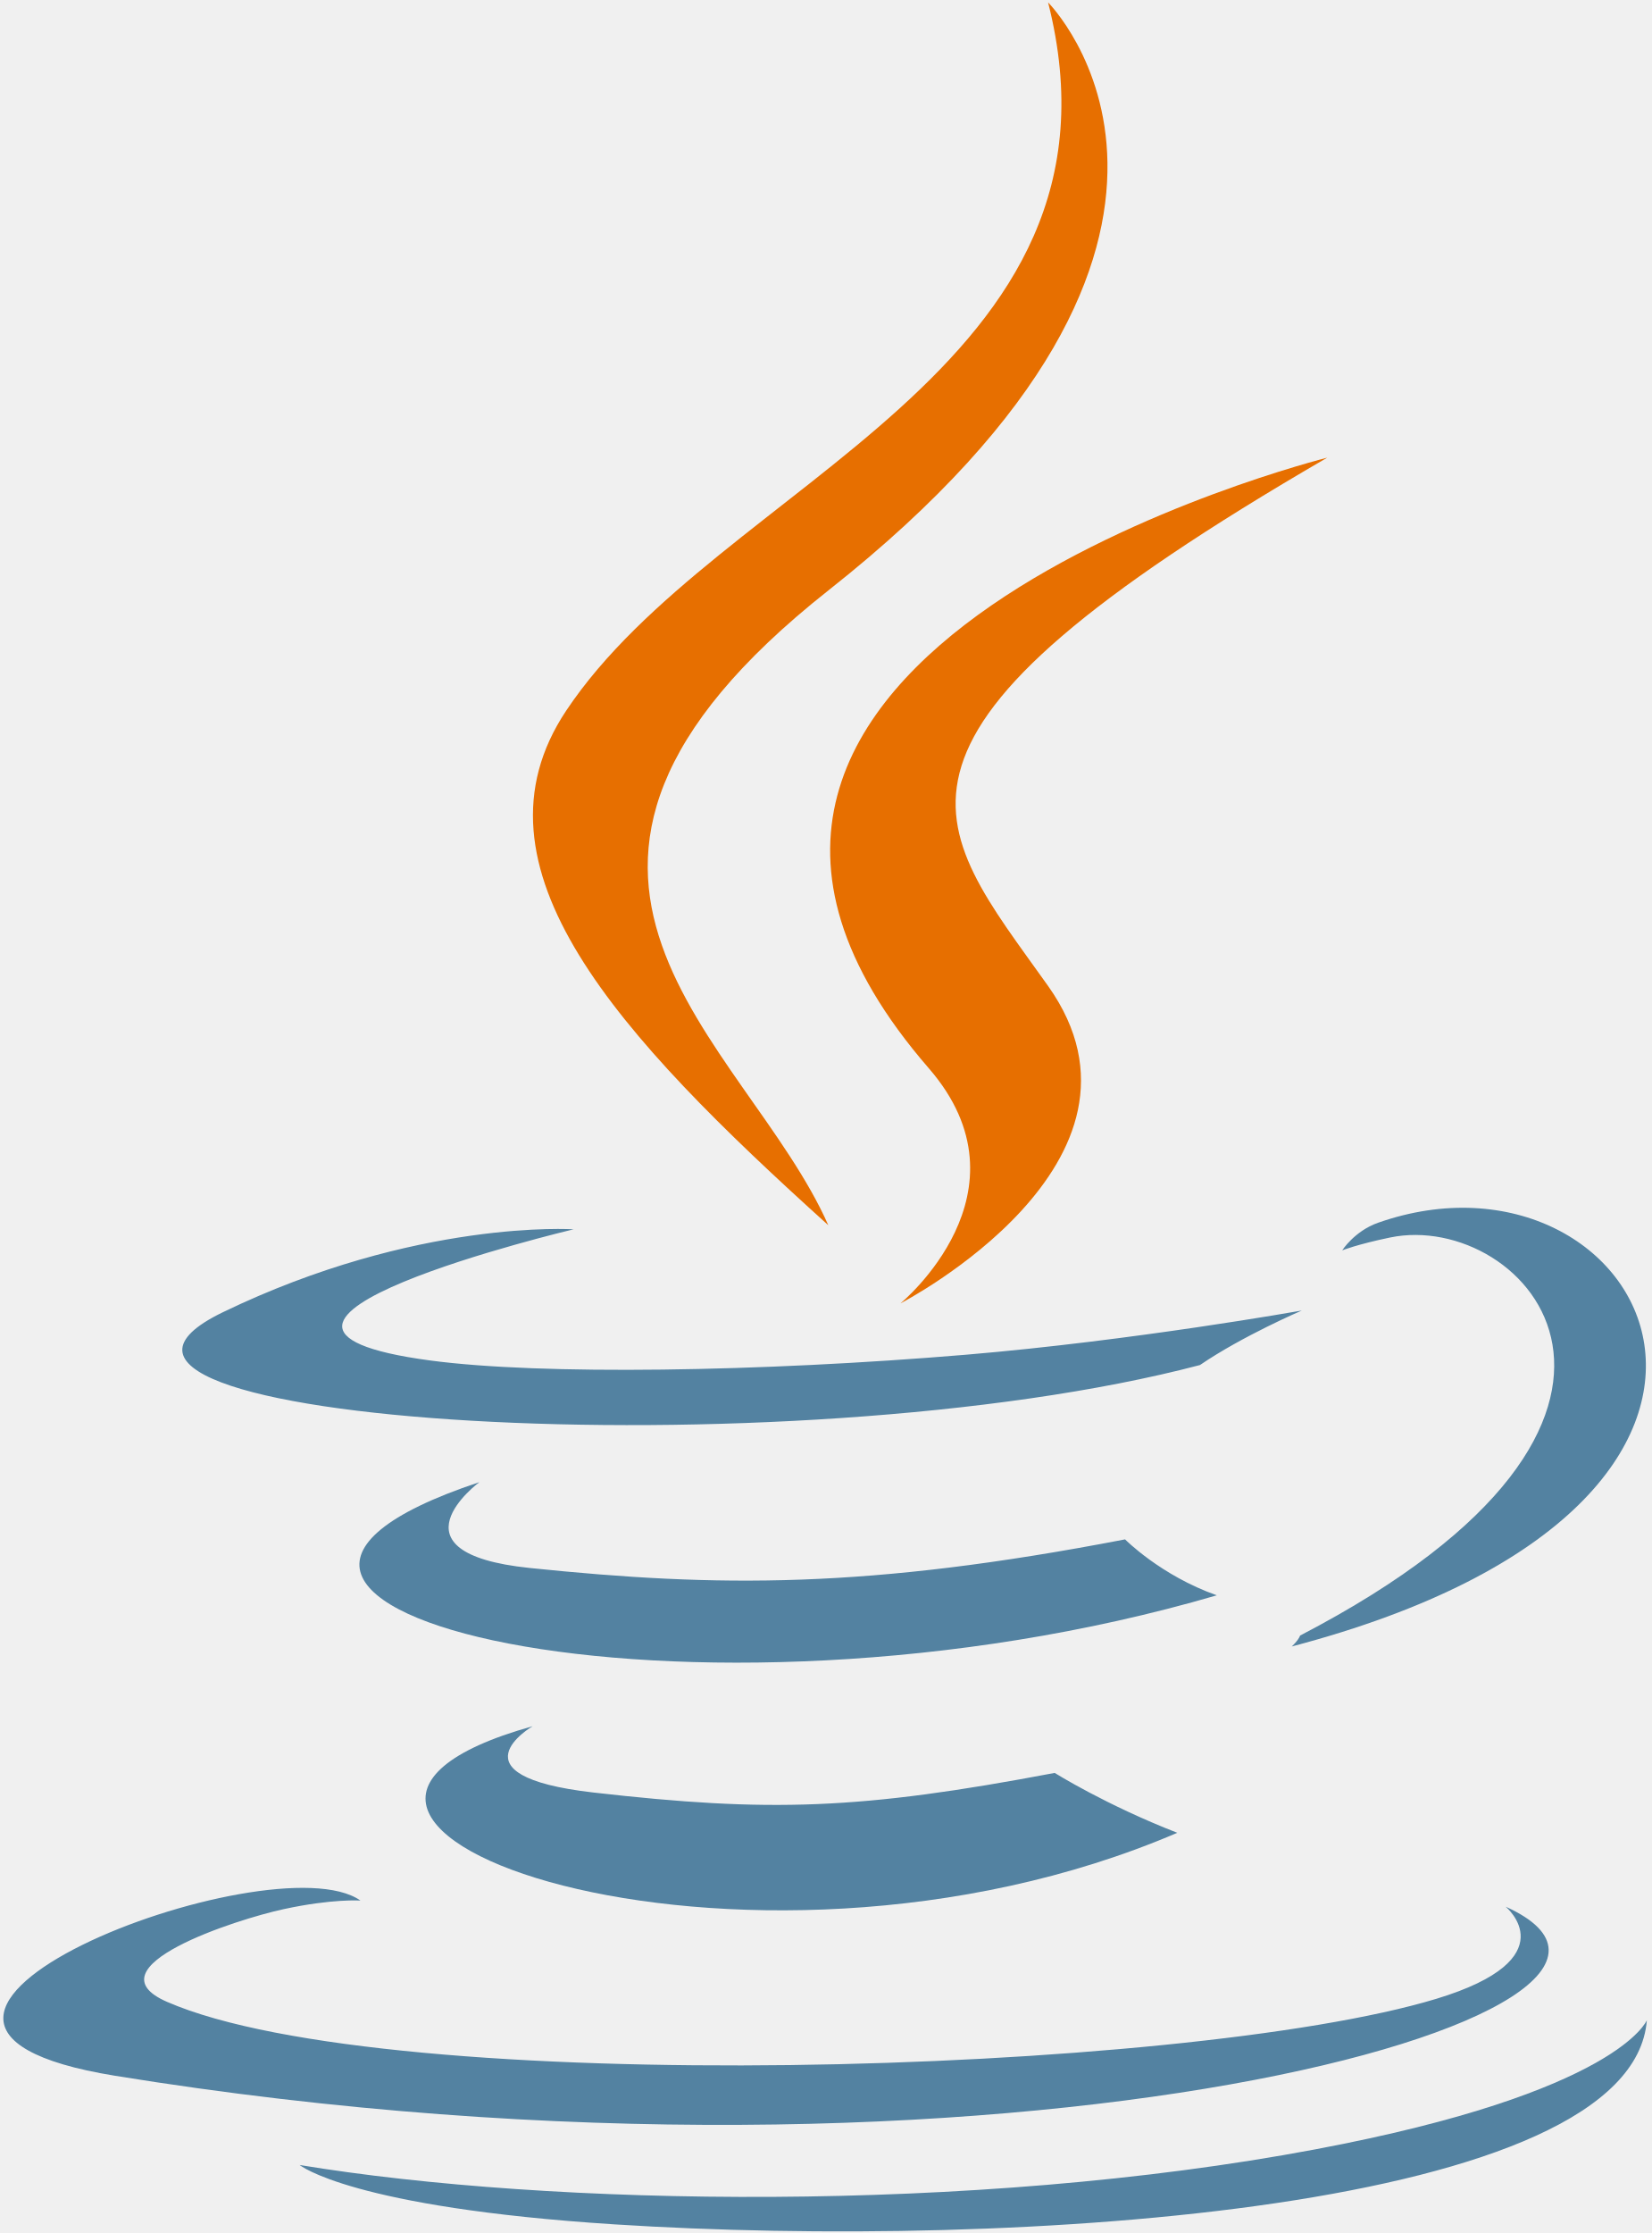
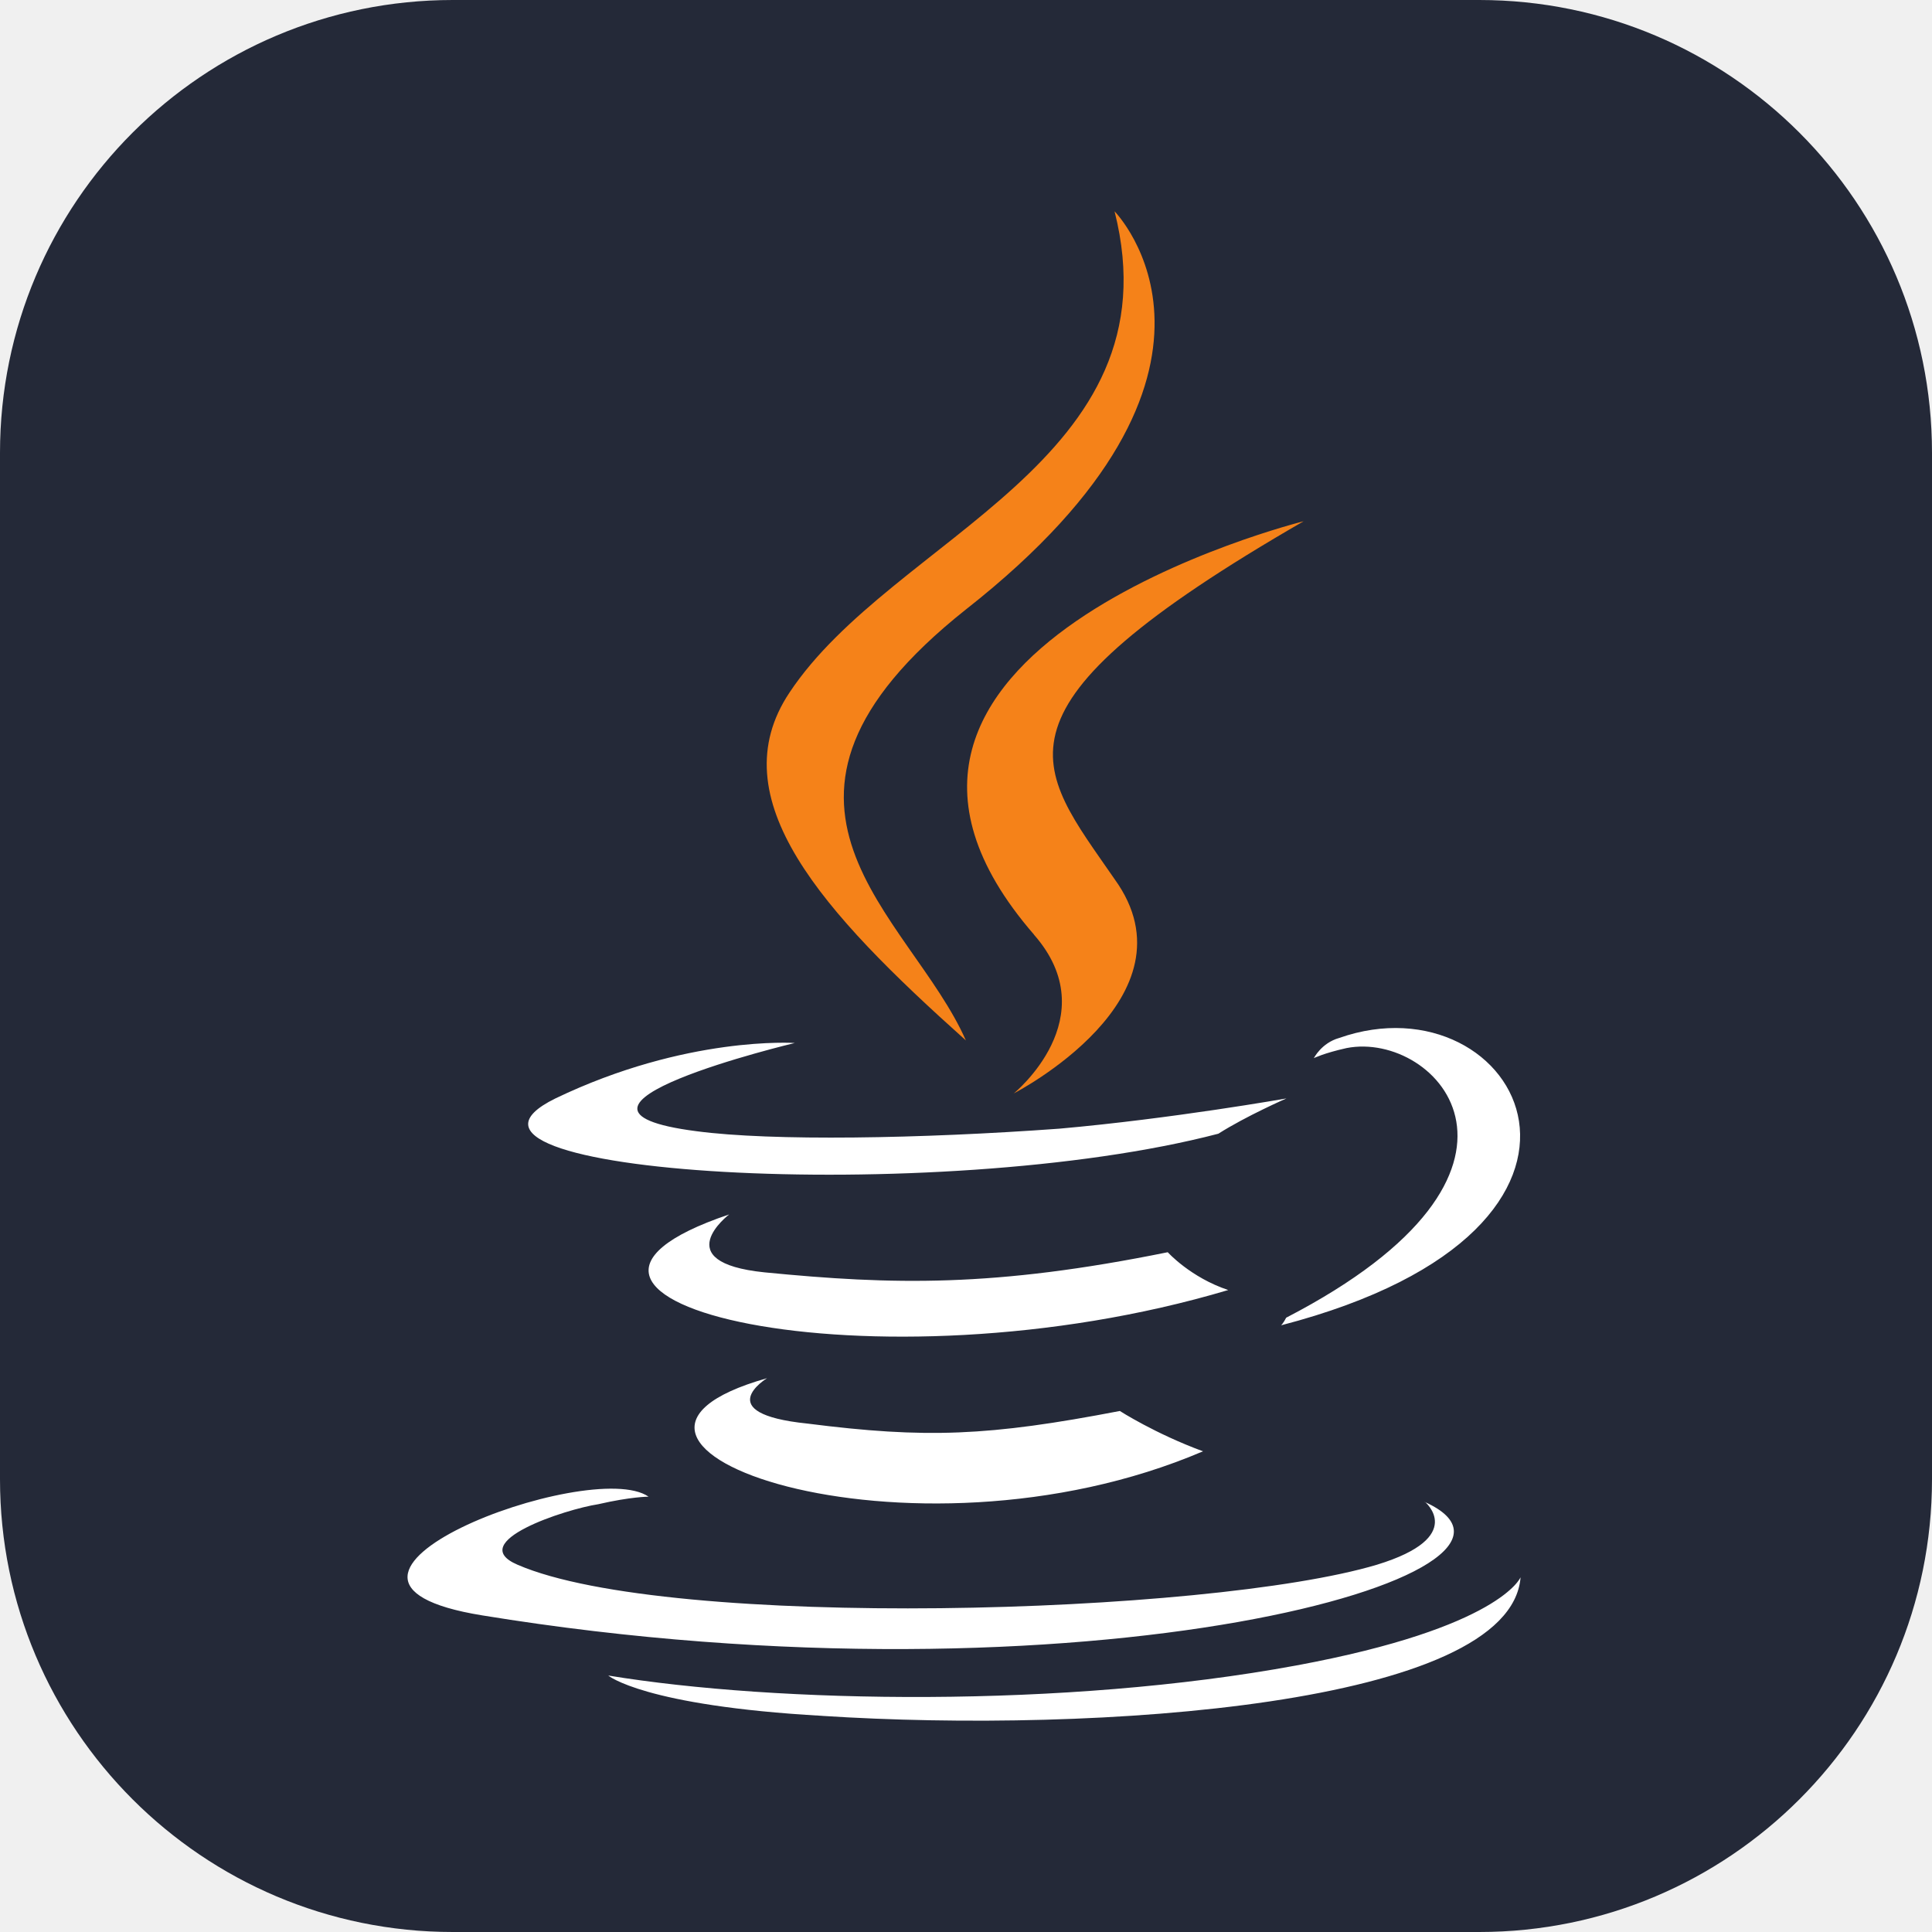
- <svg xmlns="http://www.w3.org/2000/svg" width="256" height="346" viewBox="0 0 256 346">
-   <path fill="#5382a1" d="M82.554 267.473s-13.198 7.675 9.393 10.272c27.369 3.122 41.356 2.675 71.517-3.034c0 0 7.93 4.972 19.003 9.279c-67.611 28.977-153.019-1.679-99.913-16.517m-8.262-37.814s-14.803 10.958 7.805 13.296c29.236 3.016 52.324 3.263 92.276-4.43c0 0 5.526 5.602 14.215 8.666c-81.747 23.904-172.798 1.885-114.296-17.532" />
-   <path fill="#e76f00" d="M143.942 165.515c16.66 19.18-4.377 36.44-4.377 36.44s42.301-21.837 22.874-49.183c-18.144-25.5-32.059-38.172 43.268-81.858c0 0-118.238 29.53-61.765 94.6" />
-   <path fill="#5382a1" d="M233.364 295.442s9.767 8.047-10.757 14.273c-39.026 11.823-162.432 15.393-196.714.471c-12.323-5.36 10.787-12.8 18.056-14.362c7.581-1.644 11.914-1.337 11.914-1.337c-13.705-9.655-88.583 18.957-38.034 27.15c137.853 22.356 251.292-10.066 215.535-26.195M88.9 190.48s-62.771 14.91-22.228 20.323c17.118 2.292 51.243 1.774 83.03-.89c25.978-2.19 52.063-6.85 52.063-6.85s-9.16 3.923-15.787 8.448c-63.744 16.765-186.886 8.966-151.435-8.183c29.981-14.492 54.358-12.848 54.358-12.848m112.605 62.942c64.8-33.672 34.839-66.03 13.927-61.67c-5.126 1.066-7.411 1.99-7.411 1.99s1.903-2.98 5.537-4.27c41.37-14.545 73.187 42.897-13.355 65.647c0 .001 1.003-.895 1.302-1.697" />
-   <path fill="#e76f00" d="M162.439.371s35.887 35.9-34.037 91.101c-56.071 44.282-12.786 69.53-.023 98.377c-32.73-29.53-56.75-55.526-40.635-79.72C111.395 74.612 176.918 57.393 162.439.37" />
-   <path fill="#5382a1" d="M95.268 344.665c62.199 3.982 157.712-2.209 159.974-31.64c0 0-4.348 11.158-51.404 20.018c-53.088 9.99-118.564 8.824-157.399 2.421c.001 0 7.95 6.58 48.83 9.201" />
+ <svg xmlns="http://www.w3.org/2000/svg" width="256" height="256" viewBox="0 0 256 256">
+   <g fill="none">
+     <rect width="256" height="256" fill="#242938" rx="60" />
+     <path fill="#fff" d="M101.634 182.619s-7.68 4.674 5.345 6.011c15.728 2.004 24.044 1.669 41.407-1.668c0 0 4.674 3.009 11.02 5.344c-39.075 16.696-88.497-1.002-57.772-9.687m-5.009-21.705s-8.35 6.346 4.674 7.679c17.028 1.669 30.391 2.004 53.433-2.667c0 0 3.009 3.341 8.015 5.01c-47.083 14.025-99.85 1.333-66.122-10.019zm92.17 38.07s5.676 4.674-6.346 8.35c-22.376 6.678-93.839 8.685-113.876 0c-7.009-3.009 6.347-7.352 10.686-8.015c4.342-1.002 6.678-1.002 6.678-1.002c-7.68-5.344-51.095 11.02-22.041 15.729c79.813 13.027 145.603-5.676 124.896-15.028zm-83.488-60.781s-36.402 8.685-13.028 11.687c10.019 1.333 29.721 1.002 48.089-.335c15.028-1.334 30.09-4.007 30.09-4.007s-5.345 2.338-9.017 4.674c-37.099 9.693-108.23 5.351-87.858-4.668c17.37-8.35 31.724-7.351 31.724-7.351m65.116 36.401c37.407-19.37 20.037-38.07 8.015-35.731c-3.009.667-4.342 1.334-4.342 1.334s1.001-2.004 3.34-2.667c23.709-8.35 42.413 25.046-7.679 38.07c0 0 .335-.335.666-1.002zm-61.444 52.76c36.067 2.339 91.168-1.334 92.505-18.369c0 0-2.667 6.678-29.72 11.688c-30.722 5.676-68.796 5.009-91.168 1.333c0 0 4.674 4.007 28.386 5.344z" />
+     <path fill="#f58219" d="M147.685 28s20.704 21.039-19.702 52.76c-32.394 25.712-7.351 40.408 0 57.101c-19.035-17.028-32.722-32.059-23.377-46.085C118.331 71.083 156.062 61.064 147.685 28M137 123.842c9.683 11.02-2.667 21.039-2.667 21.039s24.711-12.686 13.359-28.387c-10.354-15.028-18.368-22.376 25.046-47.425c0 0-68.46 17.028-35.731 54.766z" />
+   </g>
</svg>
